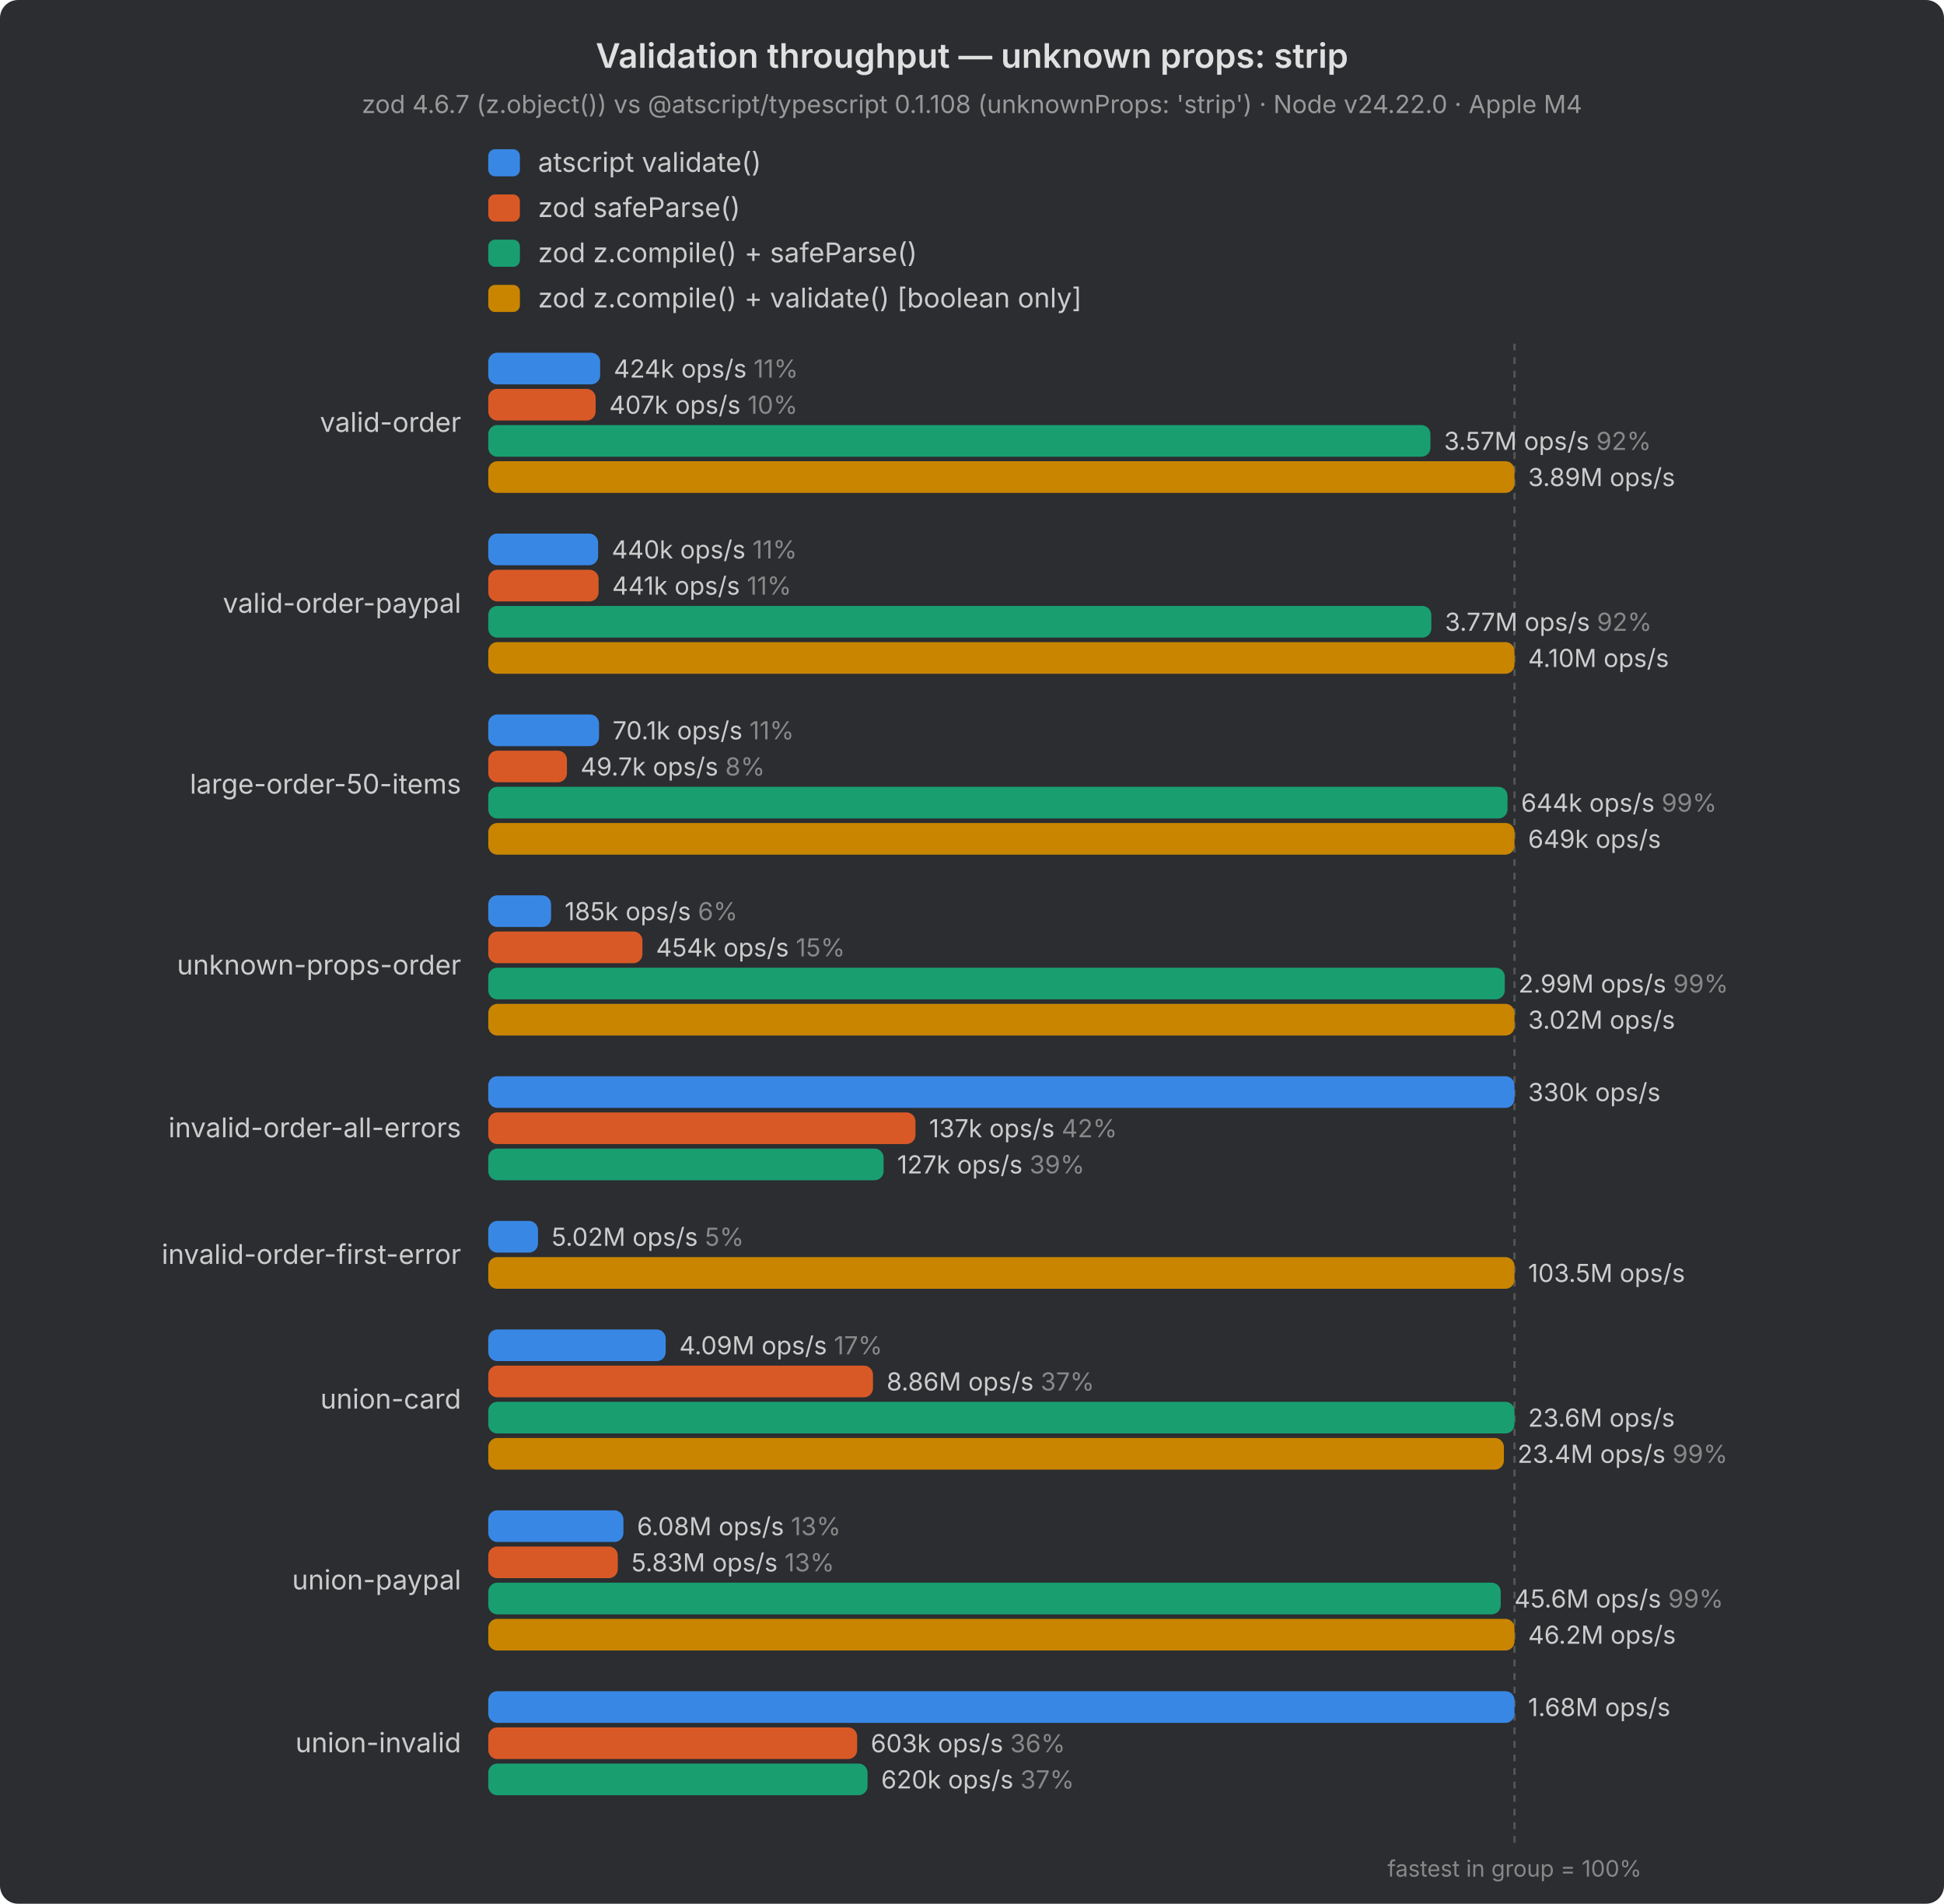
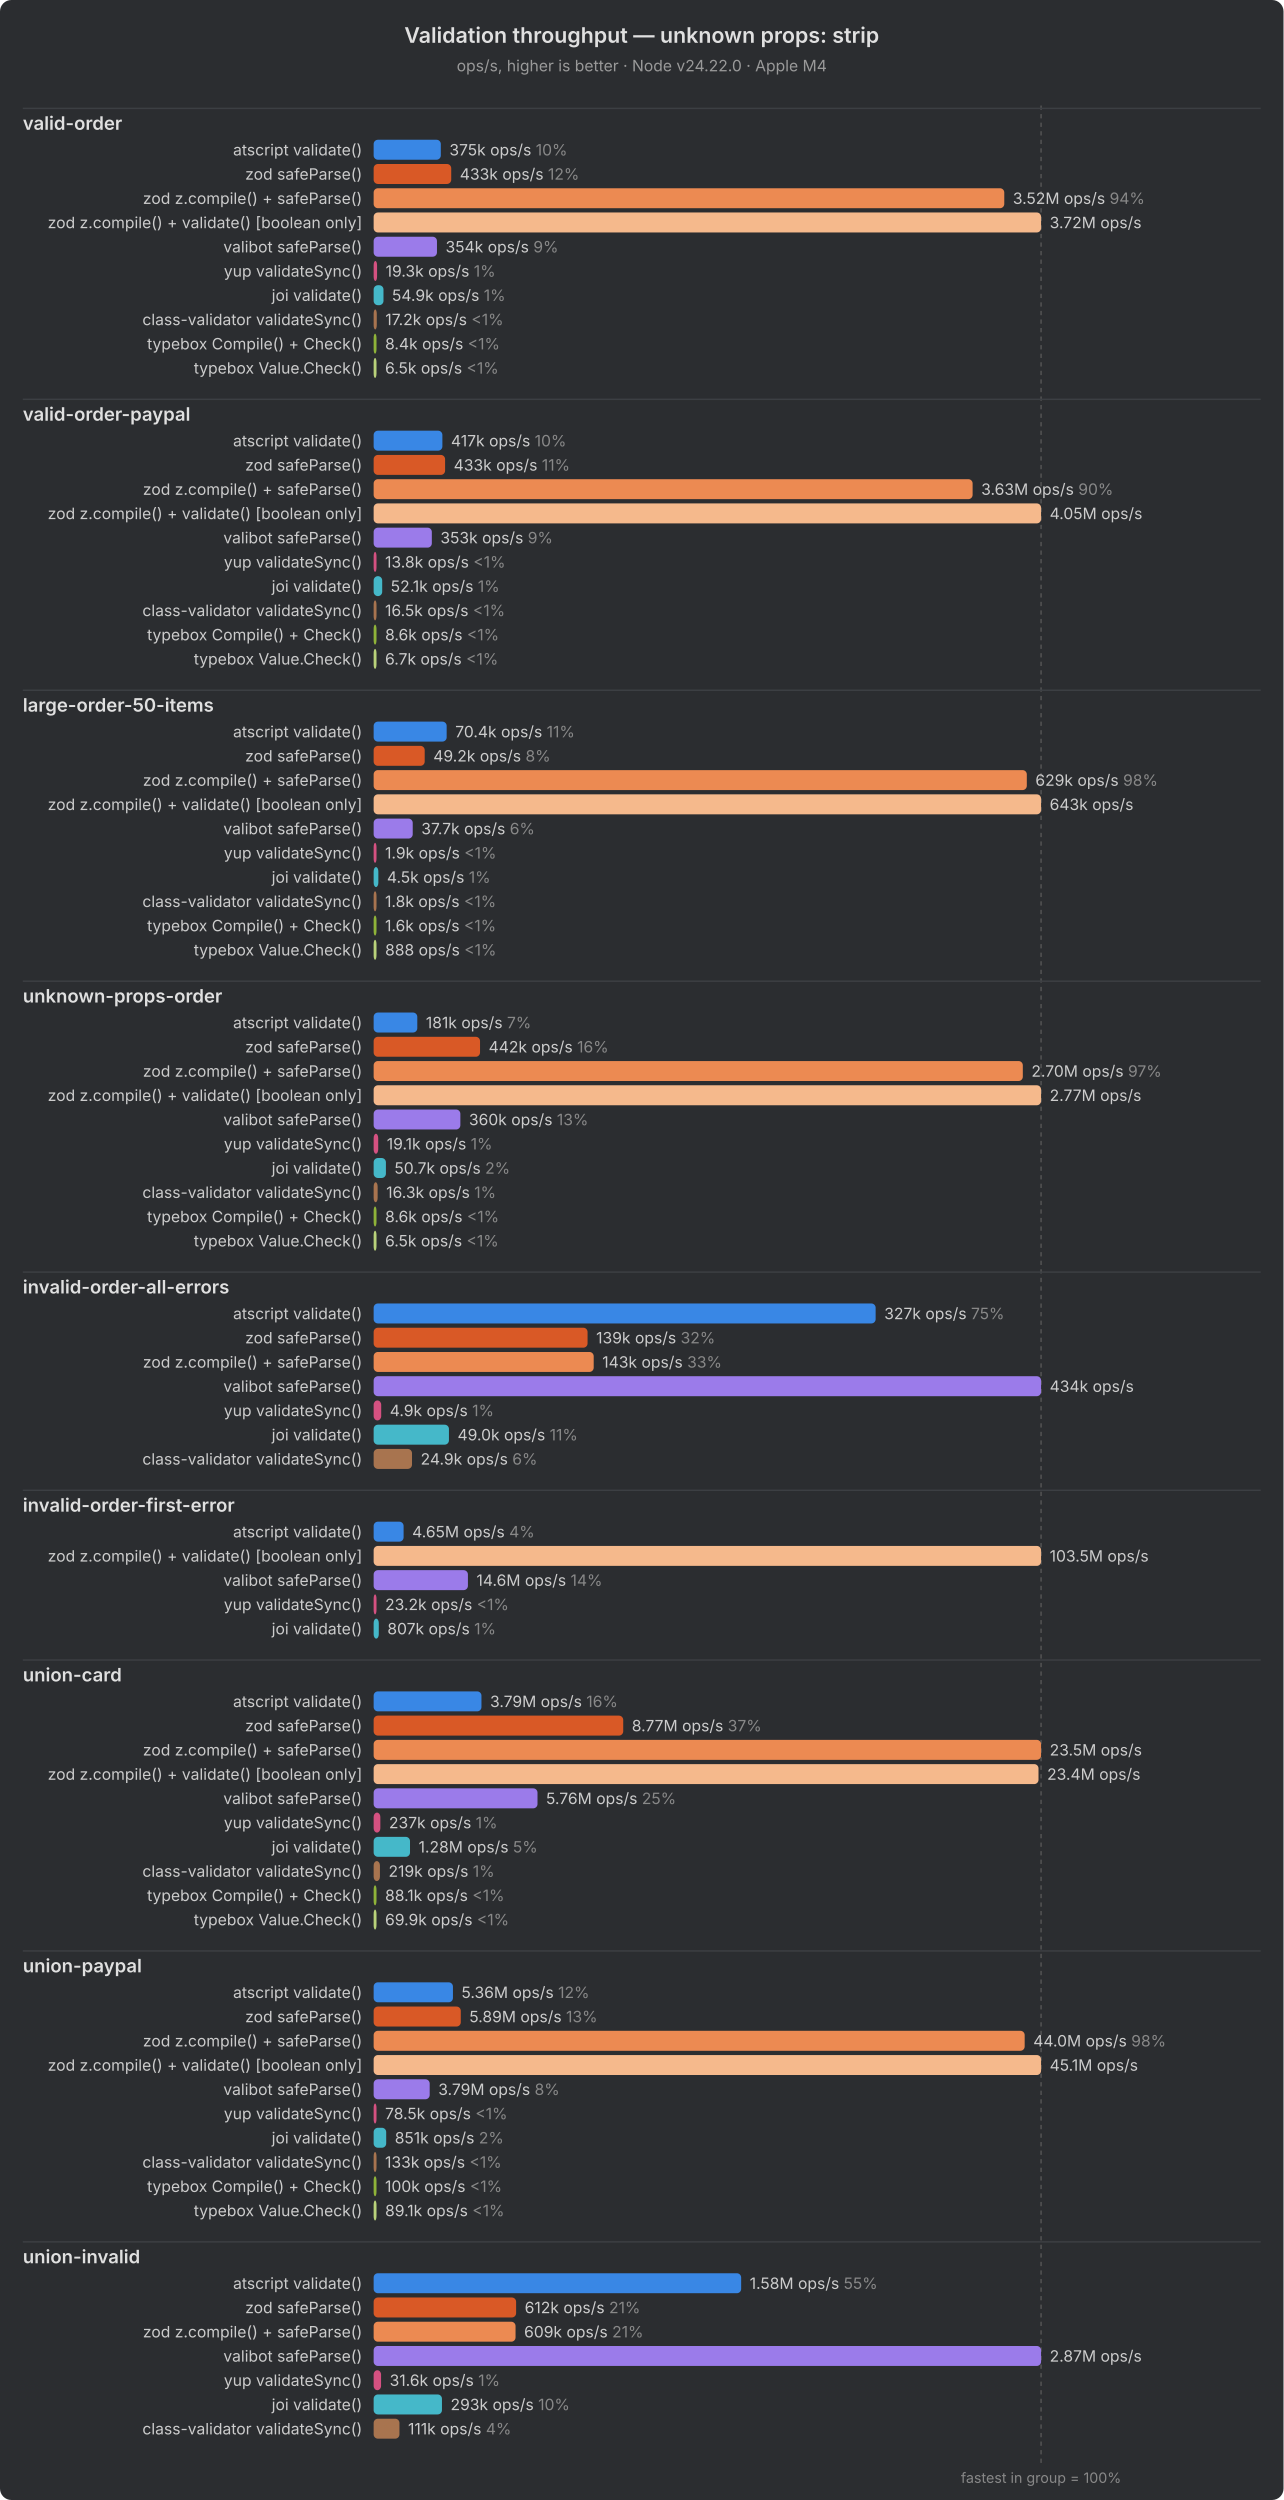
- <svg xmlns="http://www.w3.org/2000/svg" viewBox="0 0 860 842" font-family="system-ui,-apple-system,sans-serif" font-size="12">
-   <rect width="860" height="842" fill="#2b2d30" rx="8" />
-   <text x="430" y="30" text-anchor="middle" font-size="15" font-weight="600" fill="#e0e0e0">Validation throughput — unknown props: strip</text>
-   <text x="430" y="50" text-anchor="middle" font-size="11" fill="#999">zod 4.6.7 (z.object()) vs @atscript/typescript 0.1.108 (unknownProps: 'strip') · Node v24.22.0 · Apple M4</text>
-   <rect x="216" y="66" width="14" height="12" rx="3" fill="#3987e5" />
-   <text x="238" y="76" fill="#ccc">atscript validate()</text>
-   <rect x="216" y="86" width="14" height="12" rx="3" fill="#d95926" />
-   <text x="238" y="96" fill="#ccc">zod safeParse()</text>
-   <rect x="216" y="106" width="14" height="12" rx="3" fill="#199e70" />
-   <text x="238" y="116" fill="#ccc">zod z.compile() + safeParse()</text>
-   <rect x="216" y="126" width="14" height="12" rx="3" fill="#c98500" />
-   <text x="238" y="136" fill="#ccc">zod z.compile() + validate() [boolean only]</text>
-   <line x1="670" y1="152" x2="670" y2="816" stroke="#555" stroke-dasharray="3,3" />
-   <text x="670" y="830" text-anchor="middle" fill="#888" font-size="10">fastest in group = 100%</text>
-   <text x="204" y="191" text-anchor="end" fill="#ccc" font-size="12">valid-order</text>
-   <g>
-     <rect x="216" y="156" width="49.5" height="14" fill="#3987e5" rx="4" />
-     <text x="271.5" y="167" fill="#ccc" font-size="11">424k ops/s  <tspan fill="#888">11%</tspan>
-     </text>
-   </g>
-   <g>
-     <rect x="216" y="172" width="47.5" height="14" fill="#d95926" rx="4" />
-     <text x="269.5" y="183" fill="#ccc" font-size="11">407k ops/s  <tspan fill="#888">10%</tspan>
-     </text>
-   </g>
-   <g>
-     <rect x="216" y="188" width="416.8" height="14" fill="#199e70" rx="4" />
-     <text x="638.8" y="199" fill="#ccc" font-size="11">3.57M ops/s  <tspan fill="#888">92%</tspan>
-     </text>
-   </g>
-   <g>
-     <rect x="216" y="204" width="454.0" height="14" fill="#c98500" rx="4" />
-     <text x="676.0" y="215" fill="#ccc" font-size="11">3.89M ops/s</text>
-   </g>
-   <text x="204" y="271" text-anchor="end" fill="#ccc" font-size="12">valid-order-paypal</text>
-   <g>
-     <rect x="216" y="236" width="48.6" height="14" fill="#3987e5" rx="4" />
-     <text x="270.6" y="247" fill="#ccc" font-size="11">440k ops/s  <tspan fill="#888">11%</tspan>
-     </text>
-   </g>
-   <g>
-     <rect x="216" y="252" width="48.8" height="14" fill="#d95926" rx="4" />
-     <text x="270.8" y="263" fill="#ccc" font-size="11">441k ops/s  <tspan fill="#888">11%</tspan>
-     </text>
-   </g>
-   <g>
-     <rect x="216" y="268" width="417.2" height="14" fill="#199e70" rx="4" />
-     <text x="639.2" y="279" fill="#ccc" font-size="11">3.77M ops/s  <tspan fill="#888">92%</tspan>
-     </text>
-   </g>
-   <g>
-     <rect x="216" y="284" width="454.0" height="14" fill="#c98500" rx="4" />
-     <text x="676.0" y="295" fill="#ccc" font-size="11">4.10M ops/s</text>
-   </g>
-   <text x="204" y="351" text-anchor="end" fill="#ccc" font-size="12">large-order-50-items</text>
-   <g>
-     <rect x="216" y="316" width="49.0" height="14" fill="#3987e5" rx="4" />
-     <text x="271.0" y="327" fill="#ccc" font-size="11">70.1k ops/s  <tspan fill="#888">11%</tspan>
-     </text>
-   </g>
-   <g>
-     <rect x="216" y="332" width="34.8" height="14" fill="#d95926" rx="4" />
-     <text x="256.8" y="343" fill="#ccc" font-size="11">49.7k ops/s  <tspan fill="#888">8%</tspan>
-     </text>
-   </g>
-   <g>
-     <rect x="216" y="348" width="450.9" height="14" fill="#199e70" rx="4" />
-     <text x="672.9" y="359" fill="#ccc" font-size="11">644k ops/s  <tspan fill="#888">99%</tspan>
-     </text>
-   </g>
-   <g>
-     <rect x="216" y="364" width="454.0" height="14" fill="#c98500" rx="4" />
-     <text x="676.0" y="375" fill="#ccc" font-size="11">649k ops/s</text>
-   </g>
-   <text x="204" y="431" text-anchor="end" fill="#ccc" font-size="12">unknown-props-order</text>
-   <g>
-     <rect x="216" y="396" width="27.8" height="14" fill="#3987e5" rx="4" />
-     <text x="249.8" y="407" fill="#ccc" font-size="11">185k ops/s  <tspan fill="#888">6%</tspan>
-     </text>
-   </g>
-   <g>
-     <rect x="216" y="412" width="68.2" height="14" fill="#d95926" rx="4" />
-     <text x="290.2" y="423" fill="#ccc" font-size="11">454k ops/s  <tspan fill="#888">15%</tspan>
-     </text>
-   </g>
-   <g>
-     <rect x="216" y="428" width="449.7" height="14" fill="#199e70" rx="4" />
-     <text x="671.7" y="439" fill="#ccc" font-size="11">2.99M ops/s  <tspan fill="#888">99%</tspan>
-     </text>
-   </g>
-   <g>
-     <rect x="216" y="444" width="454.0" height="14" fill="#c98500" rx="4" />
-     <text x="676.0" y="455" fill="#ccc" font-size="11">3.02M ops/s</text>
-   </g>
-   <text x="204" y="503" text-anchor="end" fill="#ccc" font-size="12">invalid-order-all-errors</text>
-   <g>
-     <rect x="216" y="476" width="454.0" height="14" fill="#3987e5" rx="4" />
-     <text x="676.0" y="487" fill="#ccc" font-size="11">330k ops/s</text>
-   </g>
-   <g>
-     <rect x="216" y="492" width="189.0" height="14" fill="#d95926" rx="4" />
-     <text x="411.0" y="503" fill="#ccc" font-size="11">137k ops/s  <tspan fill="#888">42%</tspan>
-     </text>
-   </g>
-   <g>
-     <rect x="216" y="508" width="174.9" height="14" fill="#199e70" rx="4" />
-     <text x="396.9" y="519" fill="#ccc" font-size="11">127k ops/s  <tspan fill="#888">39%</tspan>
-     </text>
-   </g>
-   <text x="204" y="559" text-anchor="end" fill="#ccc" font-size="12">invalid-order-first-error</text>
-   <g>
-     <rect x="216" y="540" width="22.0" height="14" fill="#3987e5" rx="4" />
-     <text x="244.0" y="551" fill="#ccc" font-size="11">5.02M ops/s  <tspan fill="#888">5%</tspan>
-     </text>
-   </g>
-   <g>
-     <rect x="216" y="556" width="454.0" height="14" fill="#c98500" rx="4" />
-     <text x="676.0" y="567" fill="#ccc" font-size="11">103.5M ops/s</text>
-   </g>
-   <text x="204" y="623" text-anchor="end" fill="#ccc" font-size="12">union-card</text>
-   <g>
-     <rect x="216" y="588" width="78.5" height="14" fill="#3987e5" rx="4" />
-     <text x="300.5" y="599" fill="#ccc" font-size="11">4.09M ops/s  <tspan fill="#888">17%</tspan>
-     </text>
-   </g>
-   <g>
-     <rect x="216" y="604" width="170.2" height="14" fill="#d95926" rx="4" />
-     <text x="392.2" y="615" fill="#ccc" font-size="11">8.86M ops/s  <tspan fill="#888">37%</tspan>
-     </text>
-   </g>
-   <g>
-     <rect x="216" y="620" width="454.0" height="14" fill="#199e70" rx="4" />
-     <text x="676.0" y="631" fill="#ccc" font-size="11">23.6M ops/s</text>
-   </g>
-   <g>
-     <rect x="216" y="636" width="449.3" height="14" fill="#c98500" rx="4" />
-     <text x="671.3" y="647" fill="#ccc" font-size="11">23.4M ops/s  <tspan fill="#888">99%</tspan>
-     </text>
-   </g>
-   <text x="204" y="703" text-anchor="end" fill="#ccc" font-size="12">union-paypal</text>
-   <g>
-     <rect x="216" y="668" width="59.8" height="14" fill="#3987e5" rx="4" />
-     <text x="281.8" y="679" fill="#ccc" font-size="11">6.08M ops/s  <tspan fill="#888">13%</tspan>
-     </text>
-   </g>
-   <g>
-     <rect x="216" y="684" width="57.3" height="14" fill="#d95926" rx="4" />
-     <text x="279.3" y="695" fill="#ccc" font-size="11">5.83M ops/s  <tspan fill="#888">13%</tspan>
-     </text>
-   </g>
-   <g>
-     <rect x="216" y="700" width="447.9" height="14" fill="#199e70" rx="4" />
-     <text x="669.9" y="711" fill="#ccc" font-size="11">45.6M ops/s  <tspan fill="#888">99%</tspan>
-     </text>
-   </g>
-   <g>
-     <rect x="216" y="716" width="454.0" height="14" fill="#c98500" rx="4" />
-     <text x="676.0" y="727" fill="#ccc" font-size="11">46.2M ops/s</text>
-   </g>
-   <text x="204" y="775" text-anchor="end" fill="#ccc" font-size="12">union-invalid</text>
-   <g>
-     <rect x="216" y="748" width="454.0" height="14" fill="#3987e5" rx="4" />
-     <text x="676.0" y="759" fill="#ccc" font-size="11">1.68M ops/s</text>
-   </g>
-   <g>
-     <rect x="216" y="764" width="163.2" height="14" fill="#d95926" rx="4" />
-     <text x="385.2" y="775" fill="#ccc" font-size="11">603k ops/s  <tspan fill="#888">36%</tspan>
-     </text>
-   </g>
-   <g>
-     <rect x="216" y="780" width="167.8" height="14" fill="#199e70" rx="4" />
-     <text x="389.8" y="791" fill="#ccc" font-size="11">620k ops/s  <tspan fill="#888">37%</tspan>
+ <svg xmlns="http://www.w3.org/2000/svg" viewBox="0 0 900 1753" font-family="system-ui,-apple-system,sans-serif" font-size="12">
+   <rect width="900" height="1753" fill="#2b2d30" rx="8" />
+   <text x="450" y="30" text-anchor="middle" font-size="15" font-weight="600" fill="#e0e0e0">Validation throughput — unknown props: strip</text>
+   <text x="450" y="50" text-anchor="middle" font-size="11" fill="#999">ops/s, higher is better · Node v24.22.0 · Apple M4</text>
+   <line x1="730" y1="74" x2="730" y2="1727" stroke="#555" stroke-dasharray="3,3" />
+   <text x="730" y="1741" text-anchor="middle" fill="#888" font-size="10">fastest in group = 100%</text>
+   <line x1="16" y1="76" x2="884" y2="76" stroke="#3c3f43" />
+   <text x="16" y="91" fill="#e0e0e0" font-size="13" font-weight="600">valid-order</text>
+   <g>
+     <text x="254" y="109" text-anchor="end" fill="#ccc" font-size="11">atscript validate()</text>
+     <rect x="262" y="98" width="47.1" height="14" fill="#3987e5" rx="3" />
+     <text x="315.1" y="109" fill="#ccc" font-size="11">375k ops/s  <tspan fill="#888">10%</tspan>
+     </text>
+   </g>
+   <g>
+     <text x="254" y="126" text-anchor="end" fill="#ccc" font-size="11">zod safeParse()</text>
+     <rect x="262" y="115" width="54.4" height="14" fill="#d95926" rx="3" />
+     <text x="322.4" y="126" fill="#ccc" font-size="11">433k ops/s  <tspan fill="#888">12%</tspan>
+     </text>
+   </g>
+   <g>
+     <text x="254" y="143" text-anchor="end" fill="#ccc" font-size="11">zod z.compile() + safeParse()</text>
+     <rect x="262" y="132" width="442.2" height="14" fill="#ec8a52" rx="3" />
+     <text x="710.2" y="143" fill="#ccc" font-size="11">3.52M ops/s  <tspan fill="#888">94%</tspan>
+     </text>
+   </g>
+   <g>
+     <text x="254" y="160" text-anchor="end" fill="#ccc" font-size="11">zod z.compile() + validate() [boolean only]</text>
+     <rect x="262" y="149" width="468.0" height="14" fill="#f5b98c" rx="3" />
+     <text x="736.0" y="160" fill="#ccc" font-size="11">3.72M ops/s</text>
+   </g>
+   <g>
+     <text x="254" y="177" text-anchor="end" fill="#ccc" font-size="11">valibot safeParse()</text>
+     <rect x="262" y="166" width="44.4" height="14" fill="#9b7bea" rx="3" />
+     <text x="312.4" y="177" fill="#ccc" font-size="11">354k ops/s  <tspan fill="#888">9%</tspan>
+     </text>
+   </g>
+   <g>
+     <text x="254" y="194" text-anchor="end" fill="#ccc" font-size="11">yup validateSync()</text>
+     <rect x="262" y="183" width="2.4" height="14" fill="#d55181" rx="3" />
+     <text x="270.4" y="194" fill="#ccc" font-size="11">19.3k ops/s  <tspan fill="#888">1%</tspan>
+     </text>
+   </g>
+   <g>
+     <text x="254" y="211" text-anchor="end" fill="#ccc" font-size="11">joi validate()</text>
+     <rect x="262" y="200" width="6.9" height="14" fill="#45b8c9" rx="3" />
+     <text x="274.9" y="211" fill="#ccc" font-size="11">54.9k ops/s  <tspan fill="#888">1%</tspan>
+     </text>
+   </g>
+   <g>
+     <text x="254" y="228" text-anchor="end" fill="#ccc" font-size="11">class-validator validateSync()</text>
+     <rect x="262" y="217" width="2.2" height="14" fill="#a8744f" rx="3" />
+     <text x="270.2" y="228" fill="#ccc" font-size="11">17.2k ops/s  <tspan fill="#888">&lt;1%</tspan>
+     </text>
+   </g>
+   <g>
+     <text x="254" y="245" text-anchor="end" fill="#ccc" font-size="11">typebox Compile() + Check()</text>
+     <rect x="262" y="234" width="2.0" height="14" fill="#8fb339" rx="3" />
+     <text x="270.0" y="245" fill="#ccc" font-size="11">8.4k ops/s  <tspan fill="#888">&lt;1%</tspan>
+     </text>
+   </g>
+   <g>
+     <text x="254" y="262" text-anchor="end" fill="#ccc" font-size="11">typebox Value.Check()</text>
+     <rect x="262" y="251" width="2.0" height="14" fill="#b9d27a" rx="3" />
+     <text x="270.0" y="262" fill="#ccc" font-size="11">6.5k ops/s  <tspan fill="#888">&lt;1%</tspan>
+     </text>
+   </g>
+   <line x1="16" y1="280" x2="884" y2="280" stroke="#3c3f43" />
+   <text x="16" y="295" fill="#e0e0e0" font-size="13" font-weight="600">valid-order-paypal</text>
+   <g>
+     <text x="254" y="313" text-anchor="end" fill="#ccc" font-size="11">atscript validate()</text>
+     <rect x="262" y="302" width="48.2" height="14" fill="#3987e5" rx="3" />
+     <text x="316.2" y="313" fill="#ccc" font-size="11">417k ops/s  <tspan fill="#888">10%</tspan>
+     </text>
+   </g>
+   <g>
+     <text x="254" y="330" text-anchor="end" fill="#ccc" font-size="11">zod safeParse()</text>
+     <rect x="262" y="319" width="50.1" height="14" fill="#d95926" rx="3" />
+     <text x="318.1" y="330" fill="#ccc" font-size="11">433k ops/s  <tspan fill="#888">11%</tspan>
+     </text>
+   </g>
+   <g>
+     <text x="254" y="347" text-anchor="end" fill="#ccc" font-size="11">zod z.compile() + safeParse()</text>
+     <rect x="262" y="336" width="420.0" height="14" fill="#ec8a52" rx="3" />
+     <text x="688.0" y="347" fill="#ccc" font-size="11">3.63M ops/s  <tspan fill="#888">90%</tspan>
+     </text>
+   </g>
+   <g>
+     <text x="254" y="364" text-anchor="end" fill="#ccc" font-size="11">zod z.compile() + validate() [boolean only]</text>
+     <rect x="262" y="353" width="468.0" height="14" fill="#f5b98c" rx="3" />
+     <text x="736.0" y="364" fill="#ccc" font-size="11">4.05M ops/s</text>
+   </g>
+   <g>
+     <text x="254" y="381" text-anchor="end" fill="#ccc" font-size="11">valibot safeParse()</text>
+     <rect x="262" y="370" width="40.8" height="14" fill="#9b7bea" rx="3" />
+     <text x="308.8" y="381" fill="#ccc" font-size="11">353k ops/s  <tspan fill="#888">9%</tspan>
+     </text>
+   </g>
+   <g>
+     <text x="254" y="398" text-anchor="end" fill="#ccc" font-size="11">yup validateSync()</text>
+     <rect x="262" y="387" width="2.0" height="14" fill="#d55181" rx="3" />
+     <text x="270.0" y="398" fill="#ccc" font-size="11">13.8k ops/s  <tspan fill="#888">&lt;1%</tspan>
+     </text>
+   </g>
+   <g>
+     <text x="254" y="415" text-anchor="end" fill="#ccc" font-size="11">joi validate()</text>
+     <rect x="262" y="404" width="6.0" height="14" fill="#45b8c9" rx="3" />
+     <text x="274.0" y="415" fill="#ccc" font-size="11">52.1k ops/s  <tspan fill="#888">1%</tspan>
+     </text>
+   </g>
+   <g>
+     <text x="254" y="432" text-anchor="end" fill="#ccc" font-size="11">class-validator validateSync()</text>
+     <rect x="262" y="421" width="2.0" height="14" fill="#a8744f" rx="3" />
+     <text x="270.0" y="432" fill="#ccc" font-size="11">16.5k ops/s  <tspan fill="#888">&lt;1%</tspan>
+     </text>
+   </g>
+   <g>
+     <text x="254" y="449" text-anchor="end" fill="#ccc" font-size="11">typebox Compile() + Check()</text>
+     <rect x="262" y="438" width="2.0" height="14" fill="#8fb339" rx="3" />
+     <text x="270.0" y="449" fill="#ccc" font-size="11">8.6k ops/s  <tspan fill="#888">&lt;1%</tspan>
+     </text>
+   </g>
+   <g>
+     <text x="254" y="466" text-anchor="end" fill="#ccc" font-size="11">typebox Value.Check()</text>
+     <rect x="262" y="455" width="2.0" height="14" fill="#b9d27a" rx="3" />
+     <text x="270.0" y="466" fill="#ccc" font-size="11">6.7k ops/s  <tspan fill="#888">&lt;1%</tspan>
+     </text>
+   </g>
+   <line x1="16" y1="484" x2="884" y2="484" stroke="#3c3f43" />
+   <text x="16" y="499" fill="#e0e0e0" font-size="13" font-weight="600">large-order-50-items</text>
+   <g>
+     <text x="254" y="517" text-anchor="end" fill="#ccc" font-size="11">atscript validate()</text>
+     <rect x="262" y="506" width="51.2" height="14" fill="#3987e5" rx="3" />
+     <text x="319.2" y="517" fill="#ccc" font-size="11">70.4k ops/s  <tspan fill="#888">11%</tspan>
+     </text>
+   </g>
+   <g>
+     <text x="254" y="534" text-anchor="end" fill="#ccc" font-size="11">zod safeParse()</text>
+     <rect x="262" y="523" width="35.8" height="14" fill="#d95926" rx="3" />
+     <text x="303.8" y="534" fill="#ccc" font-size="11">49.2k ops/s  <tspan fill="#888">8%</tspan>
+     </text>
+   </g>
+   <g>
+     <text x="254" y="551" text-anchor="end" fill="#ccc" font-size="11">zod z.compile() + safeParse()</text>
+     <rect x="262" y="540" width="458.0" height="14" fill="#ec8a52" rx="3" />
+     <text x="726.0" y="551" fill="#ccc" font-size="11">629k ops/s  <tspan fill="#888">98%</tspan>
+     </text>
+   </g>
+   <g>
+     <text x="254" y="568" text-anchor="end" fill="#ccc" font-size="11">zod z.compile() + validate() [boolean only]</text>
+     <rect x="262" y="557" width="468.0" height="14" fill="#f5b98c" rx="3" />
+     <text x="736.0" y="568" fill="#ccc" font-size="11">643k ops/s</text>
+   </g>
+   <g>
+     <text x="254" y="585" text-anchor="end" fill="#ccc" font-size="11">valibot safeParse()</text>
+     <rect x="262" y="574" width="27.4" height="14" fill="#9b7bea" rx="3" />
+     <text x="295.4" y="585" fill="#ccc" font-size="11">37.7k ops/s  <tspan fill="#888">6%</tspan>
+     </text>
+   </g>
+   <g>
+     <text x="254" y="602" text-anchor="end" fill="#ccc" font-size="11">yup validateSync()</text>
+     <rect x="262" y="591" width="2.0" height="14" fill="#d55181" rx="3" />
+     <text x="270.0" y="602" fill="#ccc" font-size="11">1.9k ops/s  <tspan fill="#888">&lt;1%</tspan>
+     </text>
+   </g>
+   <g>
+     <text x="254" y="619" text-anchor="end" fill="#ccc" font-size="11">joi validate()</text>
+     <rect x="262" y="608" width="3.3" height="14" fill="#45b8c9" rx="3" />
+     <text x="271.3" y="619" fill="#ccc" font-size="11">4.5k ops/s  <tspan fill="#888">1%</tspan>
+     </text>
+   </g>
+   <g>
+     <text x="254" y="636" text-anchor="end" fill="#ccc" font-size="11">class-validator validateSync()</text>
+     <rect x="262" y="625" width="2.0" height="14" fill="#a8744f" rx="3" />
+     <text x="270.0" y="636" fill="#ccc" font-size="11">1.8k ops/s  <tspan fill="#888">&lt;1%</tspan>
+     </text>
+   </g>
+   <g>
+     <text x="254" y="653" text-anchor="end" fill="#ccc" font-size="11">typebox Compile() + Check()</text>
+     <rect x="262" y="642" width="2.0" height="14" fill="#8fb339" rx="3" />
+     <text x="270.0" y="653" fill="#ccc" font-size="11">1.6k ops/s  <tspan fill="#888">&lt;1%</tspan>
+     </text>
+   </g>
+   <g>
+     <text x="254" y="670" text-anchor="end" fill="#ccc" font-size="11">typebox Value.Check()</text>
+     <rect x="262" y="659" width="2.0" height="14" fill="#b9d27a" rx="3" />
+     <text x="270.0" y="670" fill="#ccc" font-size="11">888 ops/s  <tspan fill="#888">&lt;1%</tspan>
+     </text>
+   </g>
+   <line x1="16" y1="688" x2="884" y2="688" stroke="#3c3f43" />
+   <text x="16" y="703" fill="#e0e0e0" font-size="13" font-weight="600">unknown-props-order</text>
+   <g>
+     <text x="254" y="721" text-anchor="end" fill="#ccc" font-size="11">atscript validate()</text>
+     <rect x="262" y="710" width="30.6" height="14" fill="#3987e5" rx="3" />
+     <text x="298.6" y="721" fill="#ccc" font-size="11">181k ops/s  <tspan fill="#888">7%</tspan>
+     </text>
+   </g>
+   <g>
+     <text x="254" y="738" text-anchor="end" fill="#ccc" font-size="11">zod safeParse()</text>
+     <rect x="262" y="727" width="74.6" height="14" fill="#d95926" rx="3" />
+     <text x="342.6" y="738" fill="#ccc" font-size="11">442k ops/s  <tspan fill="#888">16%</tspan>
+     </text>
+   </g>
+   <g>
+     <text x="254" y="755" text-anchor="end" fill="#ccc" font-size="11">zod z.compile() + safeParse()</text>
+     <rect x="262" y="744" width="455.2" height="14" fill="#ec8a52" rx="3" />
+     <text x="723.2" y="755" fill="#ccc" font-size="11">2.70M ops/s  <tspan fill="#888">97%</tspan>
+     </text>
+   </g>
+   <g>
+     <text x="254" y="772" text-anchor="end" fill="#ccc" font-size="11">zod z.compile() + validate() [boolean only]</text>
+     <rect x="262" y="761" width="468.0" height="14" fill="#f5b98c" rx="3" />
+     <text x="736.0" y="772" fill="#ccc" font-size="11">2.77M ops/s</text>
+   </g>
+   <g>
+     <text x="254" y="789" text-anchor="end" fill="#ccc" font-size="11">valibot safeParse()</text>
+     <rect x="262" y="778" width="60.8" height="14" fill="#9b7bea" rx="3" />
+     <text x="328.8" y="789" fill="#ccc" font-size="11">360k ops/s  <tspan fill="#888">13%</tspan>
+     </text>
+   </g>
+   <g>
+     <text x="254" y="806" text-anchor="end" fill="#ccc" font-size="11">yup validateSync()</text>
+     <rect x="262" y="795" width="3.2" height="14" fill="#d55181" rx="3" />
+     <text x="271.2" y="806" fill="#ccc" font-size="11">19.1k ops/s  <tspan fill="#888">1%</tspan>
+     </text>
+   </g>
+   <g>
+     <text x="254" y="823" text-anchor="end" fill="#ccc" font-size="11">joi validate()</text>
+     <rect x="262" y="812" width="8.6" height="14" fill="#45b8c9" rx="3" />
+     <text x="276.6" y="823" fill="#ccc" font-size="11">50.7k ops/s  <tspan fill="#888">2%</tspan>
+     </text>
+   </g>
+   <g>
+     <text x="254" y="840" text-anchor="end" fill="#ccc" font-size="11">class-validator validateSync()</text>
+     <rect x="262" y="829" width="2.8" height="14" fill="#a8744f" rx="3" />
+     <text x="270.8" y="840" fill="#ccc" font-size="11">16.3k ops/s  <tspan fill="#888">1%</tspan>
+     </text>
+   </g>
+   <g>
+     <text x="254" y="857" text-anchor="end" fill="#ccc" font-size="11">typebox Compile() + Check()</text>
+     <rect x="262" y="846" width="2.0" height="14" fill="#8fb339" rx="3" />
+     <text x="270.0" y="857" fill="#ccc" font-size="11">8.6k ops/s  <tspan fill="#888">&lt;1%</tspan>
+     </text>
+   </g>
+   <g>
+     <text x="254" y="874" text-anchor="end" fill="#ccc" font-size="11">typebox Value.Check()</text>
+     <rect x="262" y="863" width="2.0" height="14" fill="#b9d27a" rx="3" />
+     <text x="270.0" y="874" fill="#ccc" font-size="11">6.5k ops/s  <tspan fill="#888">&lt;1%</tspan>
+     </text>
+   </g>
+   <line x1="16" y1="892" x2="884" y2="892" stroke="#3c3f43" />
+   <text x="16" y="907" fill="#e0e0e0" font-size="13" font-weight="600">invalid-order-all-errors</text>
+   <g>
+     <text x="254" y="925" text-anchor="end" fill="#ccc" font-size="11">atscript validate()</text>
+     <rect x="262" y="914" width="352.0" height="14" fill="#3987e5" rx="3" />
+     <text x="620.0" y="925" fill="#ccc" font-size="11">327k ops/s  <tspan fill="#888">75%</tspan>
+     </text>
+   </g>
+   <g>
+     <text x="254" y="942" text-anchor="end" fill="#ccc" font-size="11">zod safeParse()</text>
+     <rect x="262" y="931" width="150.0" height="14" fill="#d95926" rx="3" />
+     <text x="418.0" y="942" fill="#ccc" font-size="11">139k ops/s  <tspan fill="#888">32%</tspan>
+     </text>
+   </g>
+   <g>
+     <text x="254" y="959" text-anchor="end" fill="#ccc" font-size="11">zod z.compile() + safeParse()</text>
+     <rect x="262" y="948" width="154.3" height="14" fill="#ec8a52" rx="3" />
+     <text x="422.3" y="959" fill="#ccc" font-size="11">143k ops/s  <tspan fill="#888">33%</tspan>
+     </text>
+   </g>
+   <g>
+     <text x="254" y="976" text-anchor="end" fill="#ccc" font-size="11">valibot safeParse()</text>
+     <rect x="262" y="965" width="468.0" height="14" fill="#9b7bea" rx="3" />
+     <text x="736.0" y="976" fill="#ccc" font-size="11">434k ops/s</text>
+   </g>
+   <g>
+     <text x="254" y="993" text-anchor="end" fill="#ccc" font-size="11">yup validateSync()</text>
+     <rect x="262" y="982" width="5.3" height="14" fill="#d55181" rx="3" />
+     <text x="273.3" y="993" fill="#ccc" font-size="11">4.9k ops/s  <tspan fill="#888">1%</tspan>
+     </text>
+   </g>
+   <g>
+     <text x="254" y="1010" text-anchor="end" fill="#ccc" font-size="11">joi validate()</text>
+     <rect x="262" y="999" width="52.8" height="14" fill="#45b8c9" rx="3" />
+     <text x="320.8" y="1010" fill="#ccc" font-size="11">49.0k ops/s  <tspan fill="#888">11%</tspan>
+     </text>
+   </g>
+   <g>
+     <text x="254" y="1027" text-anchor="end" fill="#ccc" font-size="11">class-validator validateSync()</text>
+     <rect x="262" y="1016" width="26.9" height="14" fill="#a8744f" rx="3" />
+     <text x="294.9" y="1027" fill="#ccc" font-size="11">24.9k ops/s  <tspan fill="#888">6%</tspan>
+     </text>
+   </g>
+   <line x1="16" y1="1045" x2="884" y2="1045" stroke="#3c3f43" />
+   <text x="16" y="1060" fill="#e0e0e0" font-size="13" font-weight="600">invalid-order-first-error</text>
+   <g>
+     <text x="254" y="1078" text-anchor="end" fill="#ccc" font-size="11">atscript validate()</text>
+     <rect x="262" y="1067" width="21.0" height="14" fill="#3987e5" rx="3" />
+     <text x="289.0" y="1078" fill="#ccc" font-size="11">4.65M ops/s  <tspan fill="#888">4%</tspan>
+     </text>
+   </g>
+   <g>
+     <text x="254" y="1095" text-anchor="end" fill="#ccc" font-size="11">zod z.compile() + validate() [boolean only]</text>
+     <rect x="262" y="1084" width="468.0" height="14" fill="#f5b98c" rx="3" />
+     <text x="736.0" y="1095" fill="#ccc" font-size="11">103.5M ops/s</text>
+   </g>
+   <g>
+     <text x="254" y="1112" text-anchor="end" fill="#ccc" font-size="11">valibot safeParse()</text>
+     <rect x="262" y="1101" width="66.1" height="14" fill="#9b7bea" rx="3" />
+     <text x="334.1" y="1112" fill="#ccc" font-size="11">14.6M ops/s  <tspan fill="#888">14%</tspan>
+     </text>
+   </g>
+   <g>
+     <text x="254" y="1129" text-anchor="end" fill="#ccc" font-size="11">yup validateSync()</text>
+     <rect x="262" y="1118" width="2.0" height="14" fill="#d55181" rx="3" />
+     <text x="270.0" y="1129" fill="#ccc" font-size="11">23.2k ops/s  <tspan fill="#888">&lt;1%</tspan>
+     </text>
+   </g>
+   <g>
+     <text x="254" y="1146" text-anchor="end" fill="#ccc" font-size="11">joi validate()</text>
+     <rect x="262" y="1135" width="3.6" height="14" fill="#45b8c9" rx="3" />
+     <text x="271.6" y="1146" fill="#ccc" font-size="11">807k ops/s  <tspan fill="#888">1%</tspan>
+     </text>
+   </g>
+   <line x1="16" y1="1164" x2="884" y2="1164" stroke="#3c3f43" />
+   <text x="16" y="1179" fill="#e0e0e0" font-size="13" font-weight="600">union-card</text>
+   <g>
+     <text x="254" y="1197" text-anchor="end" fill="#ccc" font-size="11">atscript validate()</text>
+     <rect x="262" y="1186" width="75.6" height="14" fill="#3987e5" rx="3" />
+     <text x="343.6" y="1197" fill="#ccc" font-size="11">3.79M ops/s  <tspan fill="#888">16%</tspan>
+     </text>
+   </g>
+   <g>
+     <text x="254" y="1214" text-anchor="end" fill="#ccc" font-size="11">zod safeParse()</text>
+     <rect x="262" y="1203" width="175.0" height="14" fill="#d95926" rx="3" />
+     <text x="443.0" y="1214" fill="#ccc" font-size="11">8.77M ops/s  <tspan fill="#888">37%</tspan>
+     </text>
+   </g>
+   <g>
+     <text x="254" y="1231" text-anchor="end" fill="#ccc" font-size="11">zod z.compile() + safeParse()</text>
+     <rect x="262" y="1220" width="468.0" height="14" fill="#ec8a52" rx="3" />
+     <text x="736.0" y="1231" fill="#ccc" font-size="11">23.5M ops/s</text>
+   </g>
+   <g>
+     <text x="254" y="1248" text-anchor="end" fill="#ccc" font-size="11">zod z.compile() + validate() [boolean only]</text>
+     <rect x="262" y="1237" width="466.2" height="14" fill="#f5b98c" rx="3" />
+     <text x="734.2" y="1248" fill="#ccc" font-size="11">23.4M ops/s</text>
+   </g>
+   <g>
+     <text x="254" y="1265" text-anchor="end" fill="#ccc" font-size="11">valibot safeParse()</text>
+     <rect x="262" y="1254" width="114.9" height="14" fill="#9b7bea" rx="3" />
+     <text x="382.9" y="1265" fill="#ccc" font-size="11">5.76M ops/s  <tspan fill="#888">25%</tspan>
+     </text>
+   </g>
+   <g>
+     <text x="254" y="1282" text-anchor="end" fill="#ccc" font-size="11">yup validateSync()</text>
+     <rect x="262" y="1271" width="4.7" height="14" fill="#d55181" rx="3" />
+     <text x="272.7" y="1282" fill="#ccc" font-size="11">237k ops/s  <tspan fill="#888">1%</tspan>
+     </text>
+   </g>
+   <g>
+     <text x="254" y="1299" text-anchor="end" fill="#ccc" font-size="11">joi validate()</text>
+     <rect x="262" y="1288" width="25.5" height="14" fill="#45b8c9" rx="3" />
+     <text x="293.5" y="1299" fill="#ccc" font-size="11">1.28M ops/s  <tspan fill="#888">5%</tspan>
+     </text>
+   </g>
+   <g>
+     <text x="254" y="1316" text-anchor="end" fill="#ccc" font-size="11">class-validator validateSync()</text>
+     <rect x="262" y="1305" width="4.4" height="14" fill="#a8744f" rx="3" />
+     <text x="272.4" y="1316" fill="#ccc" font-size="11">219k ops/s  <tspan fill="#888">1%</tspan>
+     </text>
+   </g>
+   <g>
+     <text x="254" y="1333" text-anchor="end" fill="#ccc" font-size="11">typebox Compile() + Check()</text>
+     <rect x="262" y="1322" width="2.0" height="14" fill="#8fb339" rx="3" />
+     <text x="270.0" y="1333" fill="#ccc" font-size="11">88.1k ops/s  <tspan fill="#888">&lt;1%</tspan>
+     </text>
+   </g>
+   <g>
+     <text x="254" y="1350" text-anchor="end" fill="#ccc" font-size="11">typebox Value.Check()</text>
+     <rect x="262" y="1339" width="2.0" height="14" fill="#b9d27a" rx="3" />
+     <text x="270.0" y="1350" fill="#ccc" font-size="11">69.9k ops/s  <tspan fill="#888">&lt;1%</tspan>
+     </text>
+   </g>
+   <line x1="16" y1="1368" x2="884" y2="1368" stroke="#3c3f43" />
+   <text x="16" y="1383" fill="#e0e0e0" font-size="13" font-weight="600">union-paypal</text>
+   <g>
+     <text x="254" y="1401" text-anchor="end" fill="#ccc" font-size="11">atscript validate()</text>
+     <rect x="262" y="1390" width="55.6" height="14" fill="#3987e5" rx="3" />
+     <text x="323.6" y="1401" fill="#ccc" font-size="11">5.36M ops/s  <tspan fill="#888">12%</tspan>
+     </text>
+   </g>
+   <g>
+     <text x="254" y="1418" text-anchor="end" fill="#ccc" font-size="11">zod safeParse()</text>
+     <rect x="262" y="1407" width="61.1" height="14" fill="#d95926" rx="3" />
+     <text x="329.1" y="1418" fill="#ccc" font-size="11">5.89M ops/s  <tspan fill="#888">13%</tspan>
+     </text>
+   </g>
+   <g>
+     <text x="254" y="1435" text-anchor="end" fill="#ccc" font-size="11">zod z.compile() + safeParse()</text>
+     <rect x="262" y="1424" width="456.5" height="14" fill="#ec8a52" rx="3" />
+     <text x="724.5" y="1435" fill="#ccc" font-size="11">44.0M ops/s  <tspan fill="#888">98%</tspan>
+     </text>
+   </g>
+   <g>
+     <text x="254" y="1452" text-anchor="end" fill="#ccc" font-size="11">zod z.compile() + validate() [boolean only]</text>
+     <rect x="262" y="1441" width="468.0" height="14" fill="#f5b98c" rx="3" />
+     <text x="736.0" y="1452" fill="#ccc" font-size="11">45.1M ops/s</text>
+   </g>
+   <g>
+     <text x="254" y="1469" text-anchor="end" fill="#ccc" font-size="11">valibot safeParse()</text>
+     <rect x="262" y="1458" width="39.3" height="14" fill="#9b7bea" rx="3" />
+     <text x="307.3" y="1469" fill="#ccc" font-size="11">3.79M ops/s  <tspan fill="#888">8%</tspan>
+     </text>
+   </g>
+   <g>
+     <text x="254" y="1486" text-anchor="end" fill="#ccc" font-size="11">yup validateSync()</text>
+     <rect x="262" y="1475" width="2.0" height="14" fill="#d55181" rx="3" />
+     <text x="270.0" y="1486" fill="#ccc" font-size="11">78.5k ops/s  <tspan fill="#888">&lt;1%</tspan>
+     </text>
+   </g>
+   <g>
+     <text x="254" y="1503" text-anchor="end" fill="#ccc" font-size="11">joi validate()</text>
+     <rect x="262" y="1492" width="8.8" height="14" fill="#45b8c9" rx="3" />
+     <text x="276.8" y="1503" fill="#ccc" font-size="11">851k ops/s  <tspan fill="#888">2%</tspan>
+     </text>
+   </g>
+   <g>
+     <text x="254" y="1520" text-anchor="end" fill="#ccc" font-size="11">class-validator validateSync()</text>
+     <rect x="262" y="1509" width="2.0" height="14" fill="#a8744f" rx="3" />
+     <text x="270.0" y="1520" fill="#ccc" font-size="11">133k ops/s  <tspan fill="#888">&lt;1%</tspan>
+     </text>
+   </g>
+   <g>
+     <text x="254" y="1537" text-anchor="end" fill="#ccc" font-size="11">typebox Compile() + Check()</text>
+     <rect x="262" y="1526" width="2.0" height="14" fill="#8fb339" rx="3" />
+     <text x="270.0" y="1537" fill="#ccc" font-size="11">100k ops/s  <tspan fill="#888">&lt;1%</tspan>
+     </text>
+   </g>
+   <g>
+     <text x="254" y="1554" text-anchor="end" fill="#ccc" font-size="11">typebox Value.Check()</text>
+     <rect x="262" y="1543" width="2.0" height="14" fill="#b9d27a" rx="3" />
+     <text x="270.0" y="1554" fill="#ccc" font-size="11">89.1k ops/s  <tspan fill="#888">&lt;1%</tspan>
+     </text>
+   </g>
+   <line x1="16" y1="1572" x2="884" y2="1572" stroke="#3c3f43" />
+   <text x="16" y="1587" fill="#e0e0e0" font-size="13" font-weight="600">union-invalid</text>
+   <g>
+     <text x="254" y="1605" text-anchor="end" fill="#ccc" font-size="11">atscript validate()</text>
+     <rect x="262" y="1594" width="257.7" height="14" fill="#3987e5" rx="3" />
+     <text x="525.7" y="1605" fill="#ccc" font-size="11">1.58M ops/s  <tspan fill="#888">55%</tspan>
+     </text>
+   </g>
+   <g>
+     <text x="254" y="1622" text-anchor="end" fill="#ccc" font-size="11">zod safeParse()</text>
+     <rect x="262" y="1611" width="99.9" height="14" fill="#d95926" rx="3" />
+     <text x="367.9" y="1622" fill="#ccc" font-size="11">612k ops/s  <tspan fill="#888">21%</tspan>
+     </text>
+   </g>
+   <g>
+     <text x="254" y="1639" text-anchor="end" fill="#ccc" font-size="11">zod z.compile() + safeParse()</text>
+     <rect x="262" y="1628" width="99.5" height="14" fill="#ec8a52" rx="3" />
+     <text x="367.5" y="1639" fill="#ccc" font-size="11">609k ops/s  <tspan fill="#888">21%</tspan>
+     </text>
+   </g>
+   <g>
+     <text x="254" y="1656" text-anchor="end" fill="#ccc" font-size="11">valibot safeParse()</text>
+     <rect x="262" y="1645" width="468.0" height="14" fill="#9b7bea" rx="3" />
+     <text x="736.0" y="1656" fill="#ccc" font-size="11">2.87M ops/s</text>
+   </g>
+   <g>
+     <text x="254" y="1673" text-anchor="end" fill="#ccc" font-size="11">yup validateSync()</text>
+     <rect x="262" y="1662" width="5.2" height="14" fill="#d55181" rx="3" />
+     <text x="273.2" y="1673" fill="#ccc" font-size="11">31.6k ops/s  <tspan fill="#888">1%</tspan>
+     </text>
+   </g>
+   <g>
+     <text x="254" y="1690" text-anchor="end" fill="#ccc" font-size="11">joi validate()</text>
+     <rect x="262" y="1679" width="47.9" height="14" fill="#45b8c9" rx="3" />
+     <text x="315.9" y="1690" fill="#ccc" font-size="11">293k ops/s  <tspan fill="#888">10%</tspan>
+     </text>
+   </g>
+   <g>
+     <text x="254" y="1707" text-anchor="end" fill="#ccc" font-size="11">class-validator validateSync()</text>
+     <rect x="262" y="1696" width="18.1" height="14" fill="#a8744f" rx="3" />
+     <text x="286.1" y="1707" fill="#ccc" font-size="11">111k ops/s  <tspan fill="#888">4%</tspan>
    </text>
  </g>
</svg>
